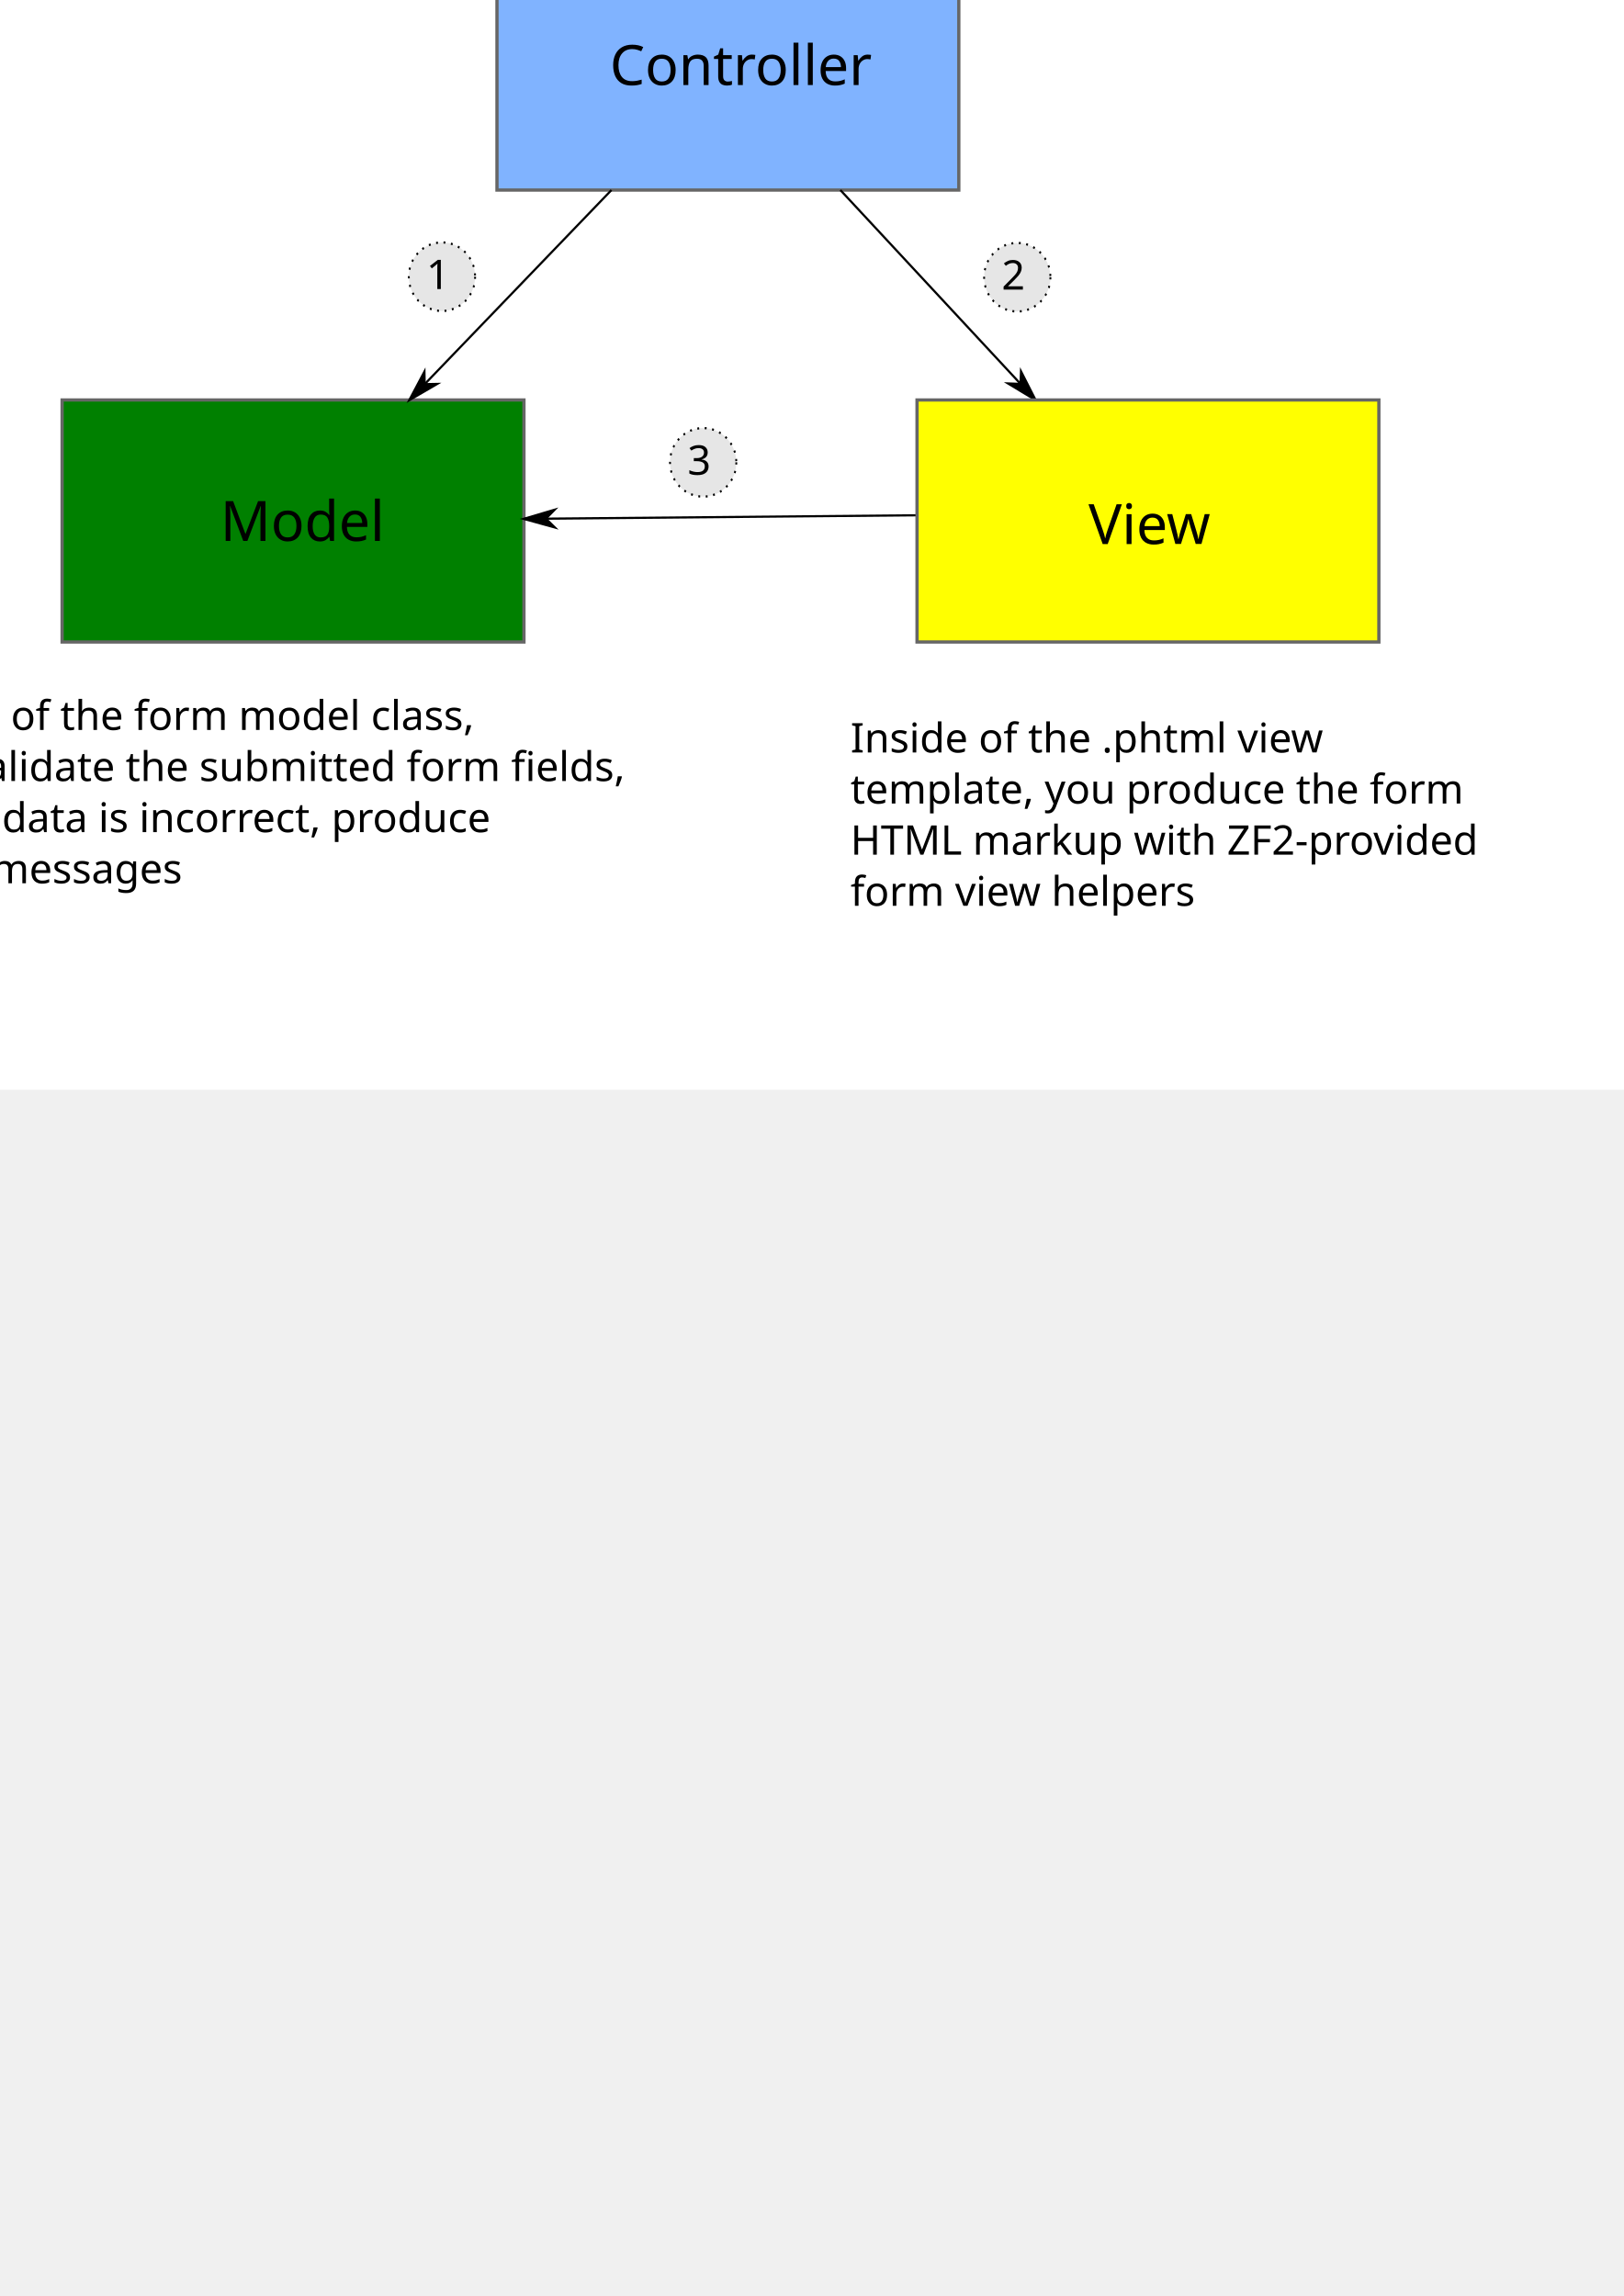
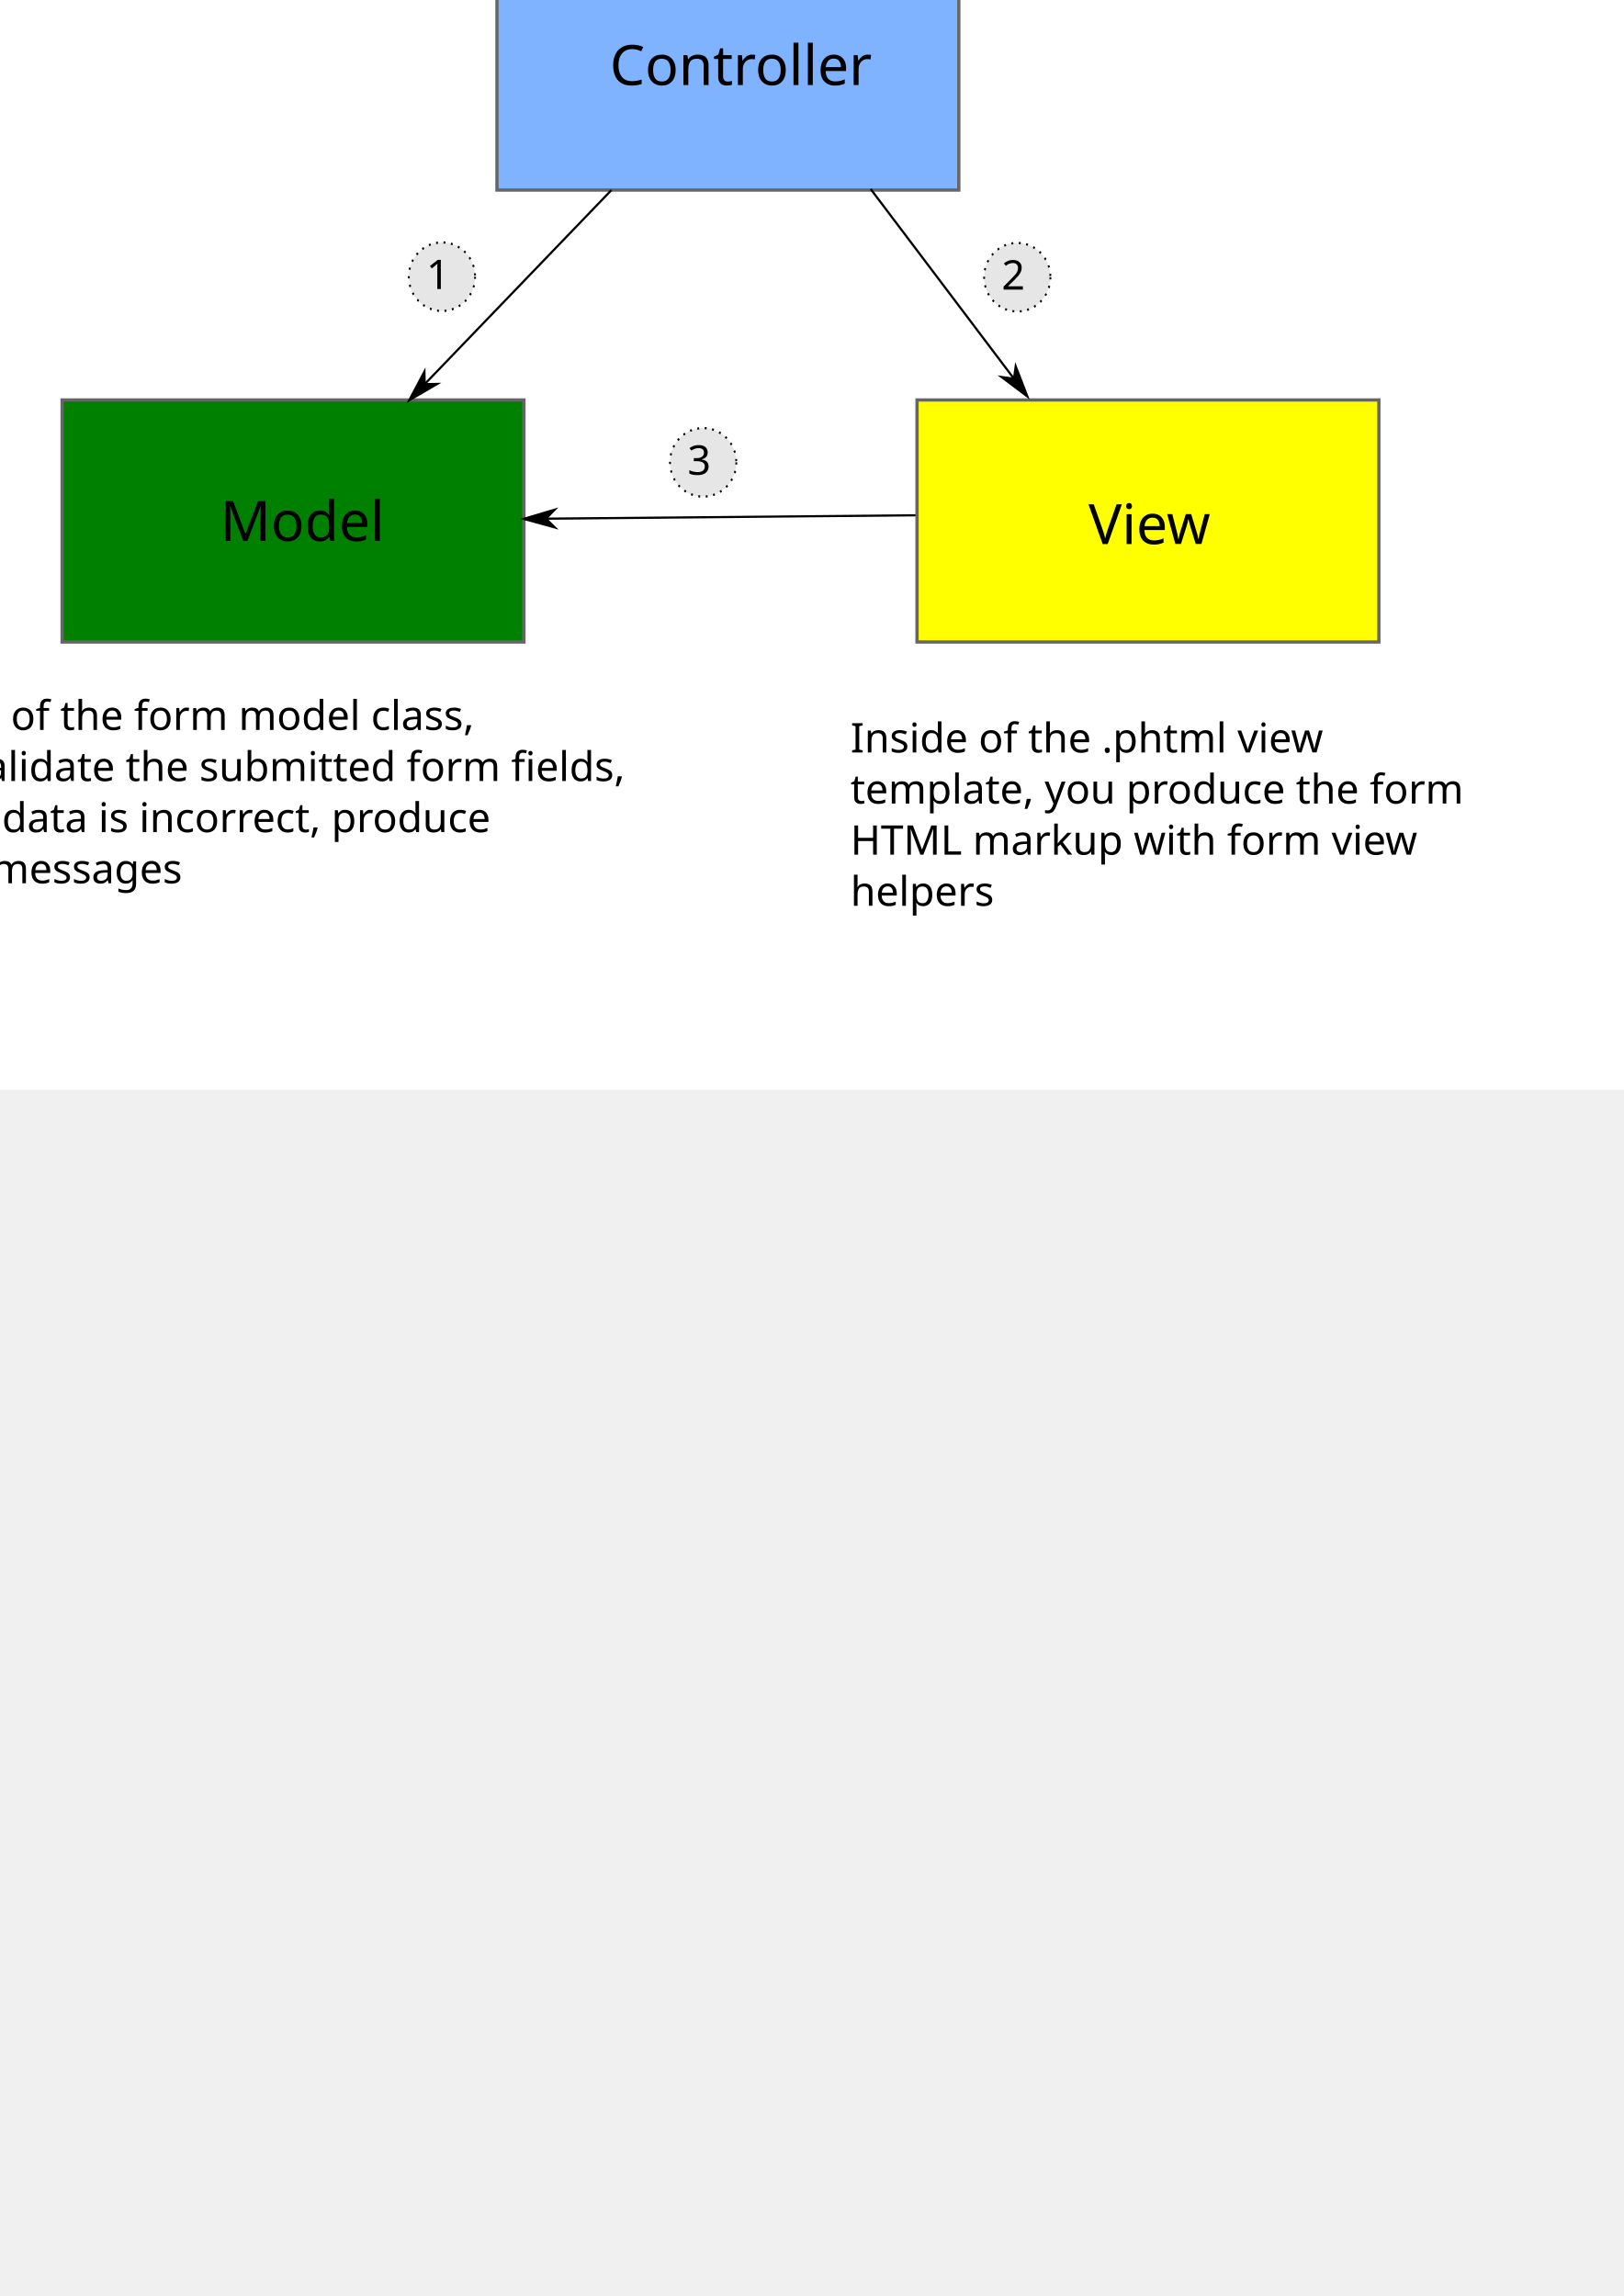
<svg xmlns="http://www.w3.org/2000/svg" width="744.094" height="1052.362" id="svg2" version="1.1">
  <defs id="defs4">
    <marker orient="auto" refY="0.0" refX="0.0" id="Arrow1Lend" style="overflow:visible;">
      <path id="path3807" d="M 0.0,0.0 L 5.0,-5.0 L -12.5,0.0 L 5.0,5.0 L 0.0,0.0 z " style="fill-rule:evenodd;stroke:#000000;stroke-width:1.0pt;marker-start:none;" transform="scale(0.8) rotate(180) translate(12.5,0)" />
    </marker>
    <marker orient="auto" refY="0.0" refX="0.0" id="Arrow1Lstart" style="overflow:visible">
      <path id="path3804" d="M 0.0,0.0 L 5.0,-5.0 L -12.5,0.0 L 5.0,5.0 L 0.0,0.0 z " style="fill-rule:evenodd;stroke:#000000;stroke-width:1.0pt;marker-start:none" transform="scale(0.8) translate(12.5,0)" />
    </marker>
  </defs>
  <g id="layer1">
    <rect style="fill:#ffffff;fill-opacity:1;stroke:none;stroke-width:0.909;stroke-linecap:butt;stroke-miterlimit:4;stroke-opacity:1;stroke-dasharray:0.909, 2.726;stroke-dashoffset:0" id="rect5289" width="936.644" height="718.571" x="-124.765" y="-219.066" />
-     <text xml:space="preserve" style="font-size:18.743px;font-style:normal;font-variant:normal;font-weight:normal;font-stretch:normal;text-align:start;line-height:125%;letter-spacing:0px;word-spacing:0px;writing-mode:lr-tb;text-anchor:start;fill:#000000;fill-opacity:1;stroke:none;font-family:Segoe Print;-inkscape-font-specification:Segoe Print" x="389.746" y="344.882" id="text2987">
+     <text xml:space="preserve" style="font-style:normal;font-variant:normal;font-weight:normal;font-stretch:normal;font-size:18.743px;line-height:125%;font-family:'Segoe Print';-inkscape-font-specification:'Segoe Print';text-align:start;letter-spacing:0px;word-spacing:0px;writing-mode:lr-tb;text-anchor:start;fill:#000000;fill-opacity:1;stroke:none" x="389.746" y="344.882" id="text2987">
      <tspan id="tspan2989" x="389.746" y="344.882">Inside of the .phtml view </tspan>
      <tspan x="389.746" y="368.31" id="tspan2993">template, you produce the form</tspan>
-       <tspan x="389.746" y="391.739" id="tspan2991">HTML markup with ZF2-provided </tspan>
-       <tspan x="389.746" y="415.168" id="tspan5285">form view helpers</tspan>
+       <tspan x="389.746" y="391.739" id="tspan5285">HTML markup with form view </tspan>
+       <tspan x="389.746" y="415.168" id="tspan3379">helpers</tspan>
    </text>
    <rect style="fill:#80b3ff;fill-opacity:1;stroke:#666666;stroke-width:1.494" id="rect2985-1" width="211.649" height="110.934" x="227.747" y="-23.819" />
    <rect style="fill:#008000;fill-opacity:1;stroke:#666666;stroke-width:1.494" id="rect2985-1-7" width="211.649" height="110.934" x="28.461" y="183.324" />
    <path style="fill:none;stroke:#000000;stroke-width:1px;stroke-linecap:butt;stroke-linejoin:miter;stroke-opacity:1;marker-end:url(#Arrow1Lend)" d="M 280.208,87.115 187.649,183.324" id="path3031" />
-     <path style="fill:none;stroke:#000000;stroke-width:1px;stroke-linecap:butt;stroke-linejoin:miter;stroke-opacity:1;marker-end:url(#Arrow1Lend)" d="m 385.118,87.115 89.408,96.209" id="path4799" />
    <path style="fill:none;stroke:#000000;stroke-width:1px;stroke-linecap:butt;stroke-linejoin:miter;stroke-opacity:1;marker-end:url(#Arrow1Lend)" d="m 523.571,235.219 -283.461,2.601" id="path4985" />
    <rect style="fill:#ffff00;fill-opacity:1;stroke:#666666;stroke-width:1.494" id="rect2985" width="211.649" height="110.934" x="420.247" y="183.324" />
    <text xml:space="preserve" style="font-size:25.526px;font-style:normal;font-weight:normal;line-height:125%;letter-spacing:0px;word-spacing:0px;fill:#000000;fill-opacity:1;stroke:none;font-family:Sans" x="279.428" y="38.967" id="text5171">
      <tspan id="tspan5173" x="279.428" y="38.967">Controller</tspan>
    </text>
    <text xml:space="preserve" style="font-size:25.526px;font-style:normal;font-weight:normal;line-height:125%;letter-spacing:0px;word-spacing:0px;fill:#000000;fill-opacity:1;stroke:none;font-family:Sans" x="100.956" y="247.927" id="text5171-4">
      <tspan id="tspan5173-0" x="100.956" y="247.927">Model</tspan>
    </text>
    <text xml:space="preserve" style="font-size:25.526px;font-style:normal;font-weight:normal;line-height:125%;letter-spacing:0px;word-spacing:0px;fill:#000000;fill-opacity:1;stroke:none;font-family:Sans" x="498.813" y="249.355" id="text5171-9">
      <tspan id="tspan5173-4" x="498.813" y="249.355">View</tspan>
    </text>
    <text xml:space="preserve" style="font-size:18.743px;font-style:normal;font-variant:normal;font-weight:normal;font-stretch:normal;text-align:start;line-height:125%;letter-spacing:0px;word-spacing:0px;writing-mode:lr-tb;text-anchor:start;fill:#000000;fill-opacity:1;stroke:none;font-family:Segoe Print;-inkscape-font-specification:Segoe Print" x="198.455" y="-124.806" id="text2987-8">
      <tspan id="tspan2989-8" x="198.455" y="-124.806">Inside of the controller's action </tspan>
      <tspan x="198.455" y="-101.377" id="tspan2993-2">method, you instantiate the form</tspan>
      <tspan x="198.455" y="-77.948" id="tspan2991-4">model and fill it with the data </tspan>
      <tspan x="198.455" y="-54.519" id="tspan5240">submitted by web user</tspan>
    </text>
    <text xml:space="preserve" style="font-size:18.743px;font-style:normal;font-variant:normal;font-weight:normal;font-stretch:normal;text-align:start;line-height:125%;letter-spacing:0px;word-spacing:0px;writing-mode:lr-tb;text-anchor:start;fill:#000000;fill-opacity:1;stroke:none;font-family:Segoe Print;-inkscape-font-specification:Segoe Print" x="-53.767" y="334.555" id="text2987-8-5">
      <tspan x="-53.767" y="334.555" id="tspan5240-1">Inside of the form model class,</tspan>
      <tspan x="-53.767" y="357.984" id="tspan5281">you validate the submitted form fields,</tspan>
      <tspan x="-53.767" y="381.413" id="tspan5283">and if data is incorrect, produce</tspan>
      <tspan x="-53.767" y="404.842" id="tspan5287">error messages</tspan>
    </text>
    <g id="g5332" transform="translate(61.6193,3.030458)">
-       <path transform="matrix(0.851413,0,0,1,18.67951,0)" d="m 161.429,123.791 c 0,8.679 -7.995,15.714 -17.857,15.714 -9.862,0 -17.857,-7.036 -17.857,-15.714 0,-8.679 7.995,-15.714 17.857,-15.714 9.862,0 17.857,7.036 17.857,15.714 z" id="path5291" style="fill:#e6e6e6;fill-opacity:1;stroke:#000000;stroke-width:1;stroke-linecap:butt;stroke-miterlimit:4;stroke-opacity:1;stroke-dasharray:1, 3;stroke-dashoffset:0" />
+       <path transform="matrix(0.851413,0,0,1,18.67951,0)" d="m 161.429,123.791 a 17.857,15.714 0 0 1 -17.857,15.714 17.857,15.714 0 0 1 -17.857,-15.714 17.857,15.714 0 0 1 17.857,-15.714 17.857,15.714 0 0 1 17.857,15.714 z" id="path5291" style="fill:#e6e6e6;fill-opacity:1;stroke:#000000;stroke-width:1;stroke-linecap:butt;stroke-miterlimit:4;stroke-opacity:1;stroke-dasharray:1, 3;stroke-dashoffset:0" />
      <text id="text2987-8-5-8" y="129.459" x="133.744" style="font-size:18.743px;font-style:normal;font-variant:normal;font-weight:normal;font-stretch:normal;text-align:start;line-height:125%;letter-spacing:0px;word-spacing:0px;writing-mode:lr-tb;text-anchor:start;fill:#000000;fill-opacity:1;stroke:none;font-family:Segoe Print;-inkscape-font-specification:Segoe Print" xml:space="preserve">
        <tspan id="tspan5287-3" y="129.459" x="133.744">1</tspan>
      </text>
    </g>
    <g transform="translate(325.2673,3.271694)" id="g5332-2">
-       <path transform="matrix(0.851413,0,0,1,18.67951,0)" d="m 161.429,123.791 c 0,8.679 -7.995,15.714 -17.857,15.714 -9.862,0 -17.857,-7.036 -17.857,-15.714 0,-8.679 7.995,-15.714 17.857,-15.714 9.862,0 17.857,7.036 17.857,15.714 z" id="path5291-5" style="fill:#e6e6e6;fill-opacity:1;stroke:#000000;stroke-width:1;stroke-linecap:butt;stroke-miterlimit:4;stroke-opacity:1;stroke-dasharray:1, 3;stroke-dashoffset:0" />
+       <path transform="matrix(0.851413,0,0,1,18.67951,0)" d="m 161.429,123.791 a 17.857,15.714 0 0 1 -17.857,15.714 17.857,15.714 0 0 1 -17.857,-15.714 17.857,15.714 0 0 1 17.857,-15.714 17.857,15.714 0 0 1 17.857,15.714 z" id="path5291-5" style="fill:#e6e6e6;fill-opacity:1;stroke:#000000;stroke-width:1;stroke-linecap:butt;stroke-miterlimit:4;stroke-opacity:1;stroke-dasharray:1, 3;stroke-dashoffset:0" />
      <text id="text2987-8-5-8-2" y="129.459" x="133.744" style="font-size:18.743px;font-style:normal;font-variant:normal;font-weight:normal;font-stretch:normal;text-align:start;line-height:125%;letter-spacing:0px;word-spacing:0px;writing-mode:lr-tb;text-anchor:start;fill:#000000;fill-opacity:1;stroke:none;font-family:Segoe Print;-inkscape-font-specification:Segoe Print" xml:space="preserve">
        <tspan id="tspan5287-3-5" y="129.459" x="133.744">2</tspan>
      </text>
    </g>
    <g transform="translate(181.3206,88.12451)" id="g5332-2-8">
-       <path transform="matrix(0.851413,0,0,1,18.67951,0)" d="m 161.429,123.791 c 0,8.679 -7.995,15.714 -17.857,15.714 -9.862,0 -17.857,-7.036 -17.857,-15.714 0,-8.679 7.995,-15.714 17.857,-15.714 9.862,0 17.857,7.036 17.857,15.714 z" id="path5291-5-6" style="fill:#e6e6e6;fill-opacity:1;stroke:#000000;stroke-width:1;stroke-linecap:butt;stroke-miterlimit:4;stroke-opacity:1;stroke-dasharray:1, 3;stroke-dashoffset:0" />
+       <path transform="matrix(0.851413,0,0,1,18.67951,0)" d="m 161.429,123.791 a 17.857,15.714 0 0 1 -17.857,15.714 17.857,15.714 0 0 1 -17.857,-15.714 17.857,15.714 0 0 1 17.857,-15.714 17.857,15.714 0 0 1 17.857,15.714 z" id="path5291-5-6" style="fill:#e6e6e6;fill-opacity:1;stroke:#000000;stroke-width:1;stroke-linecap:butt;stroke-miterlimit:4;stroke-opacity:1;stroke-dasharray:1, 3;stroke-dashoffset:0" />
      <text id="text2987-8-5-8-2-7" y="129.459" x="133.744" style="font-size:18.743px;font-style:normal;font-variant:normal;font-weight:normal;font-stretch:normal;text-align:start;line-height:125%;letter-spacing:0px;word-spacing:0px;writing-mode:lr-tb;text-anchor:start;fill:#000000;fill-opacity:1;stroke:none;font-family:Segoe Print;-inkscape-font-specification:Segoe Print" xml:space="preserve">
        <tspan id="tspan5287-3-5-7" y="129.459" x="133.744">3</tspan>
      </text>
    </g>
+     <path style="fill:none;fill-rule:evenodd;stroke:#000000;stroke-width:1px;stroke-linecap:butt;stroke-linejoin:miter;stroke-opacity:1;marker-end:url(#Arrow1Lend)" d="m 399.01,86.656 71.721,94.954" id="path3381" />
  </g>
</svg>
